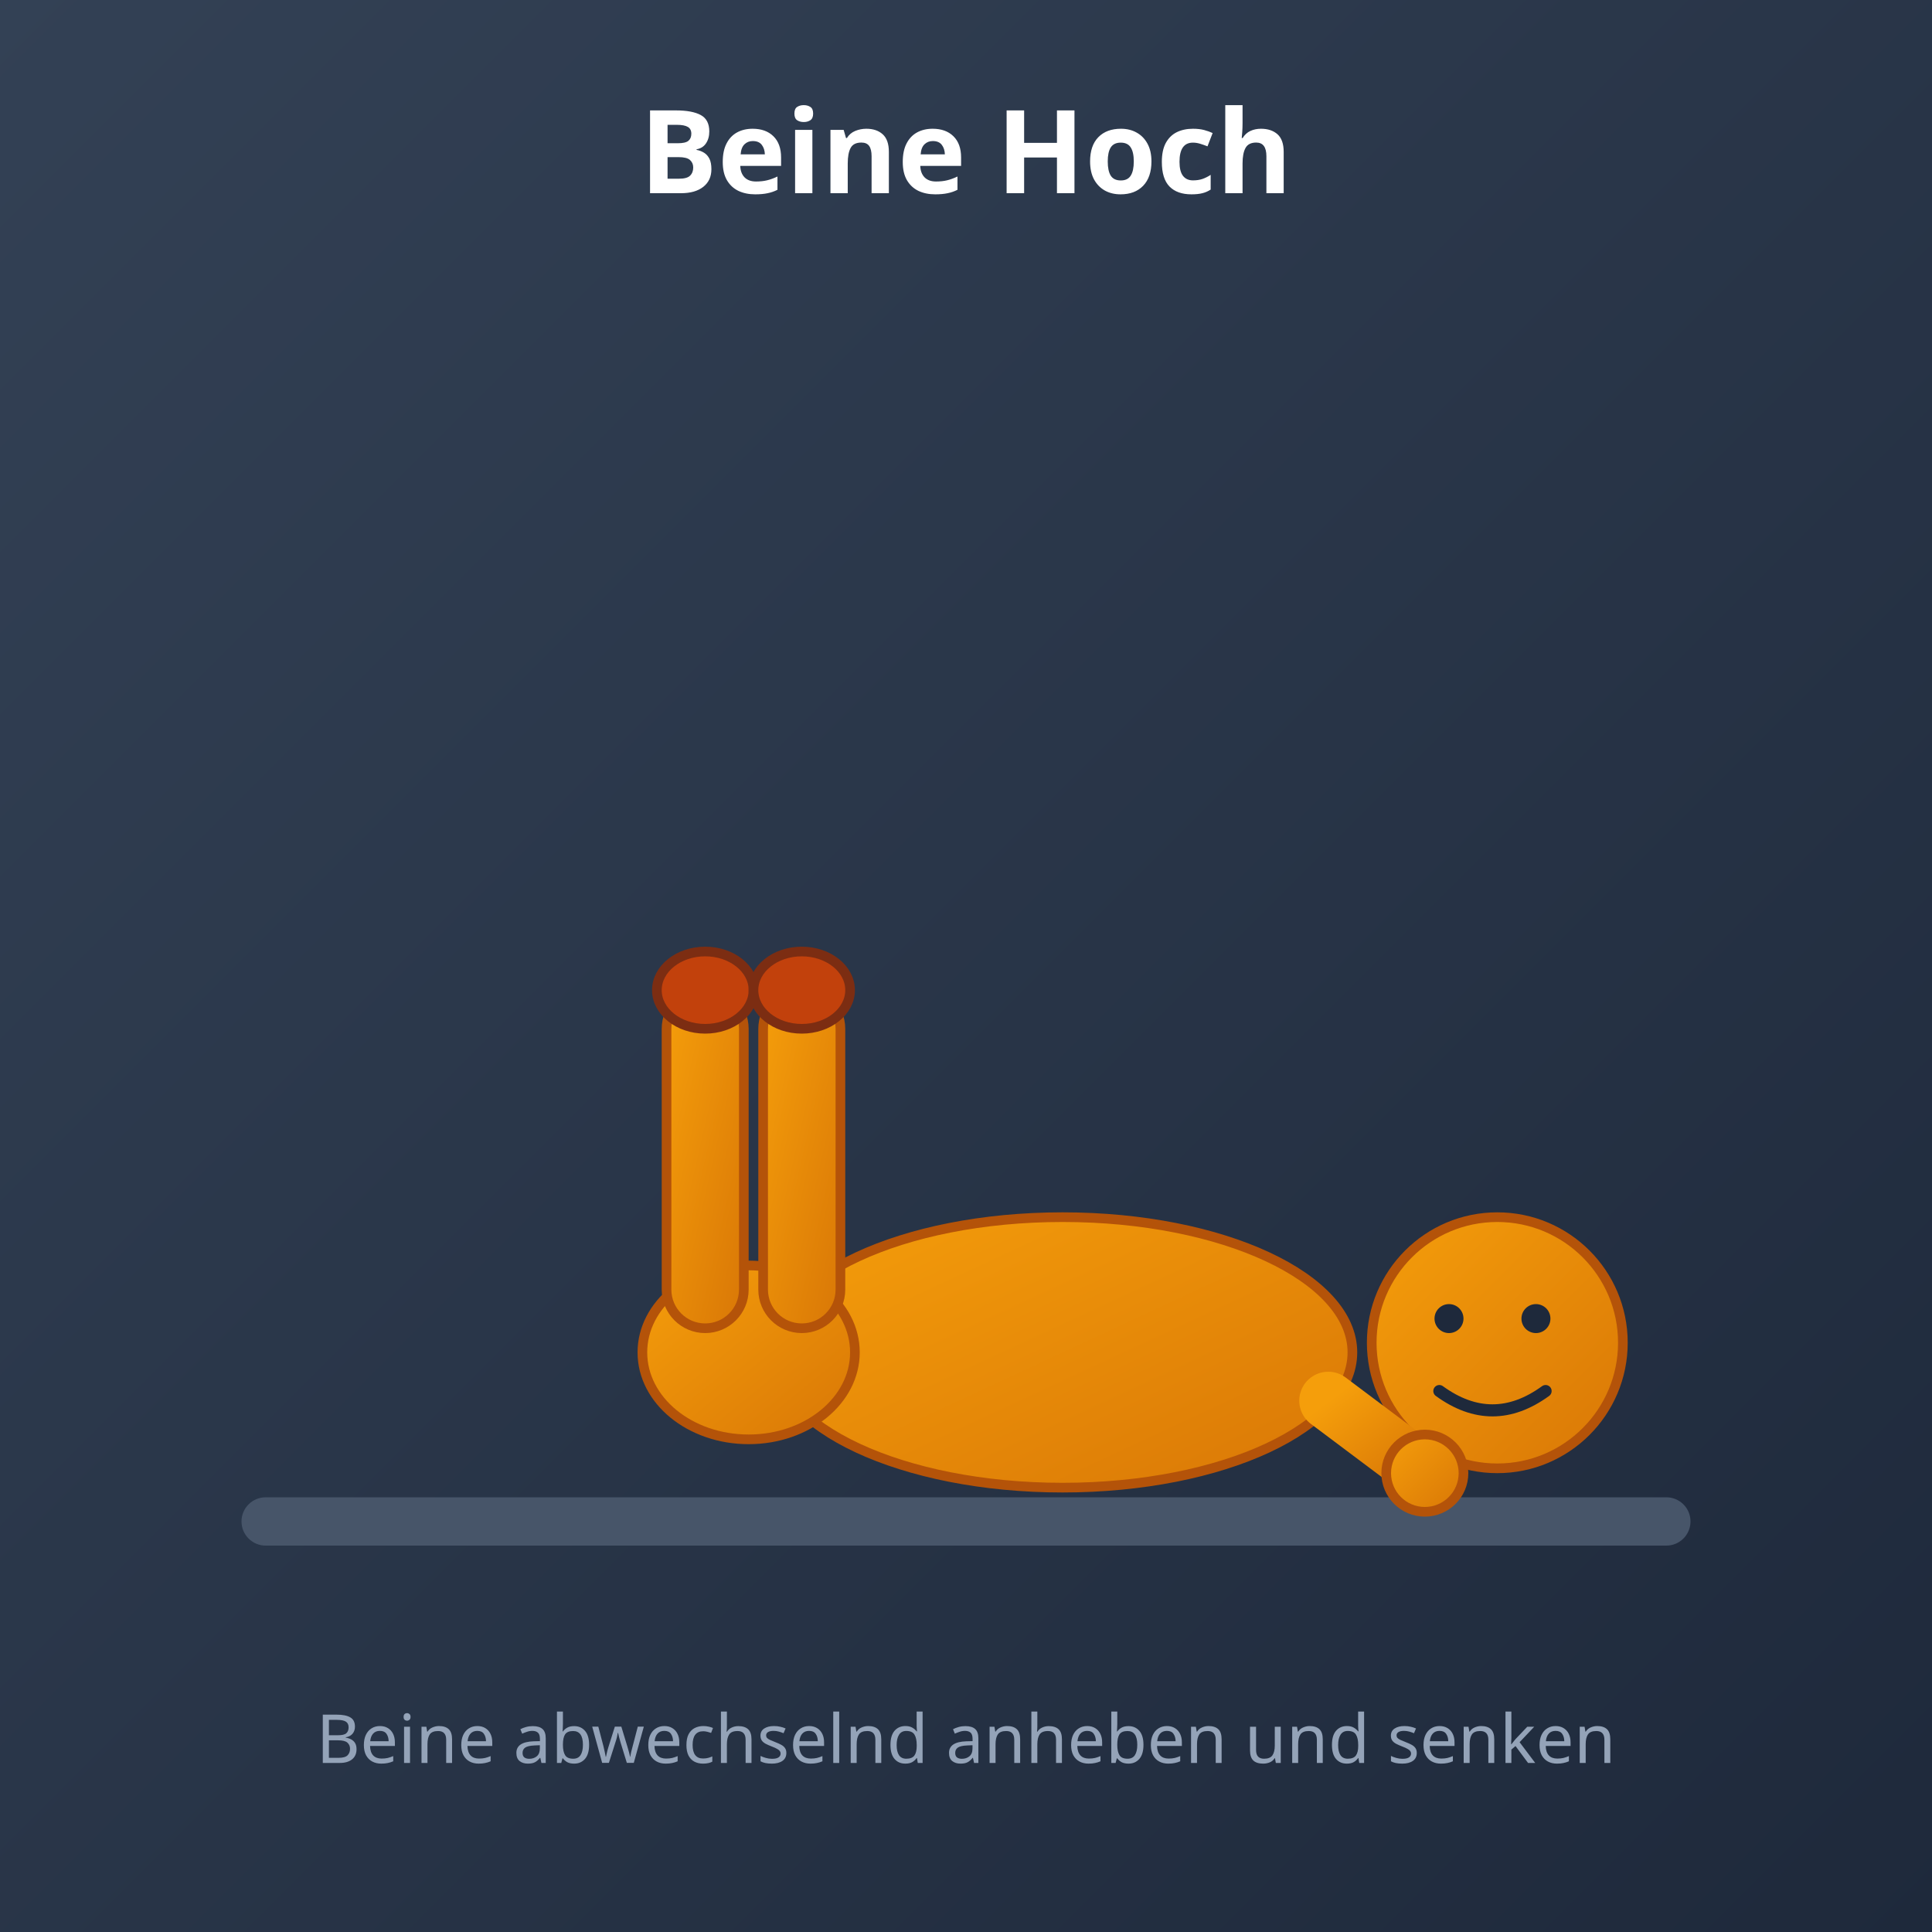
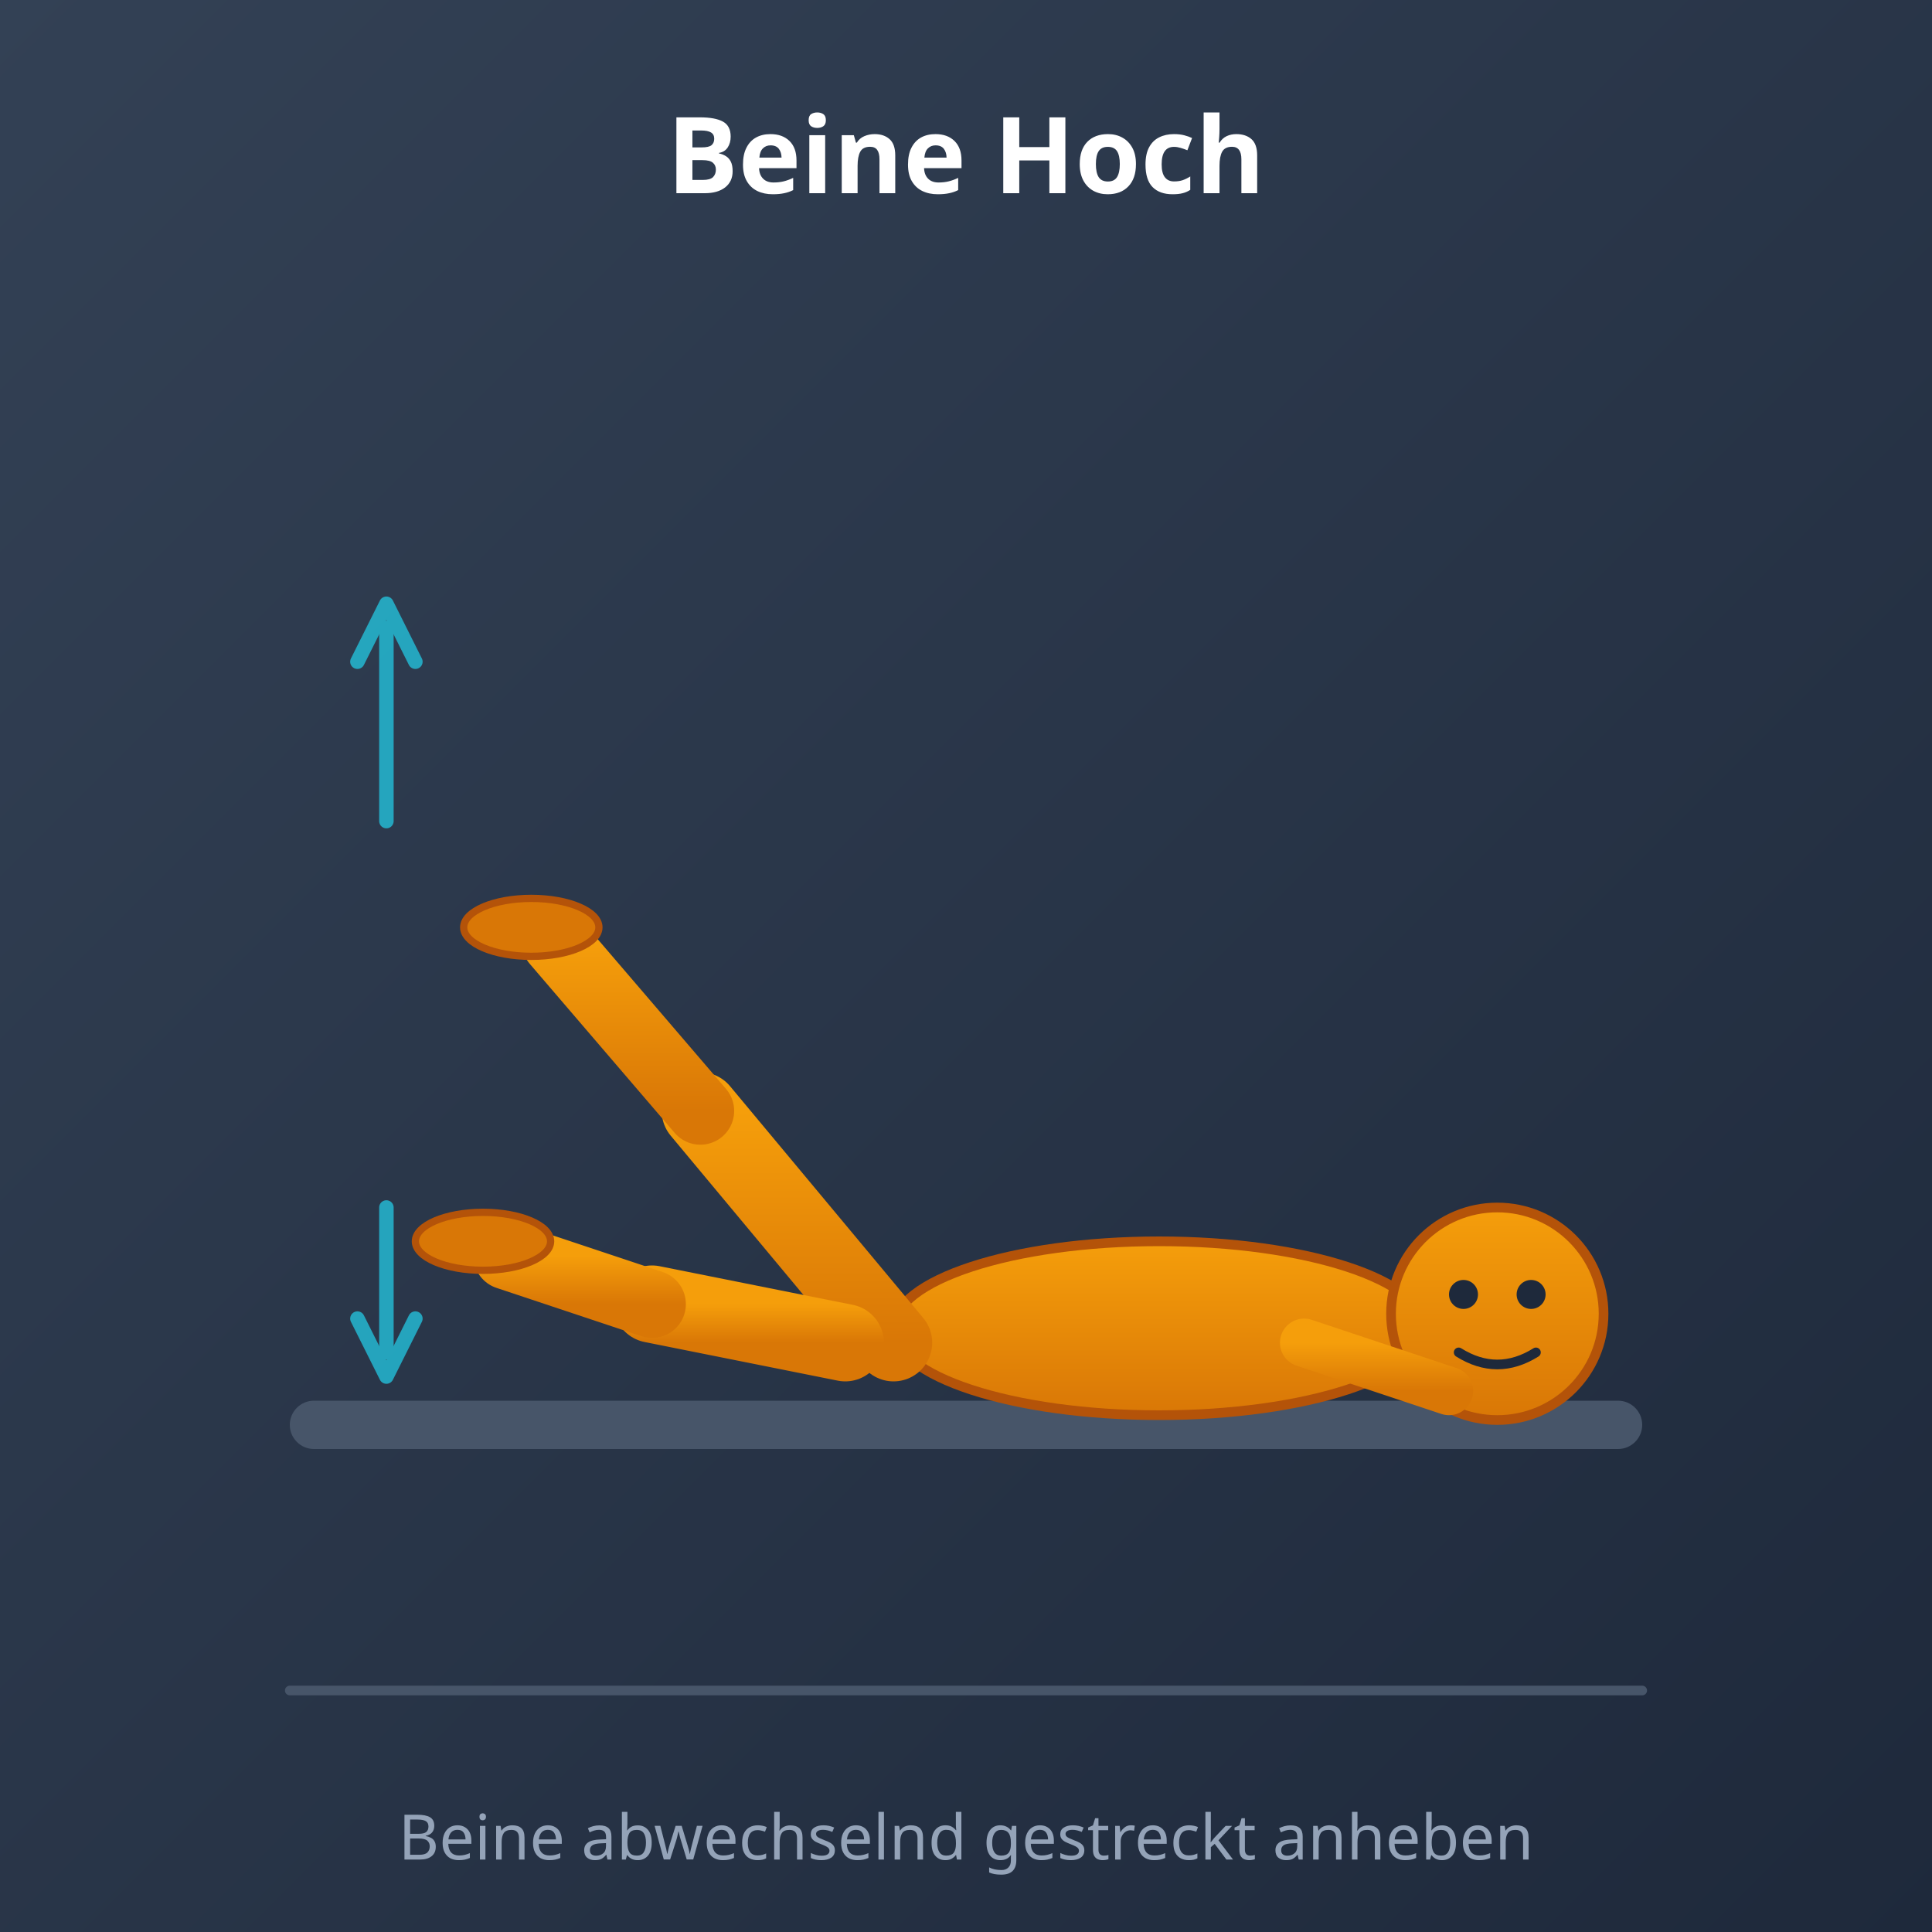
<svg xmlns="http://www.w3.org/2000/svg" width="400" height="400" viewBox="0 0 400 400">
  <defs>
-     <linearGradient id="bgBeineHoch" x1="0%" y1="0%" x2="100%" y2="100%">
-       <stop offset="0%" style="stop-color:#334155;stop-opacity:1" />
-       <stop offset="100%" style="stop-color:#1e293b;stop-opacity:1" />
+     <linearGradient id="bgBH" x1="0%" y1="0%" x2="100%" y2="100%">
+       <stop offset="0%" stop-color="#334155" />
+       <stop offset="100%" stop-color="#1e293b" />
    </linearGradient>
-     <linearGradient id="bodyBeineHoch" x1="0%" y1="0%" x2="100%" y2="100%">
-       <stop offset="0%" style="stop-color:#f59e0b;stop-opacity:1" />
-       <stop offset="100%" style="stop-color:#d97706;stop-opacity:1" />
+     <linearGradient id="bodyBH" x1="0%" y1="0%" x2="0%" y2="100%">
+       <stop offset="0%" stop-color="#f59e0b" />
+       <stop offset="100%" stop-color="#d97706" />
    </linearGradient>
  </defs>
-   <rect width="400" height="400" fill="url(#bgBeineHoch)" />
-   <text x="200" y="40" font-family="system-ui" font-size="24" font-weight="bold" fill="#ffffff" text-anchor="middle">Beine Hoch</text>
-   <rect x="50" y="310" width="300" height="10" rx="5" fill="#475569" />
-   <ellipse cx="220" cy="280" rx="60" ry="28" fill="url(#bodyBeineHoch)" stroke="#b45309" stroke-width="2" />
-   <circle cx="310" cy="278" r="26" fill="url(#bodyBeineHoch)" stroke="#b45309" stroke-width="2" />
-   <circle cx="300" cy="273" r="3" fill="#1e293b" />
-   <circle cx="318" cy="273" r="3" fill="#1e293b" />
-   <path d="M 298 288 Q 309 296 320 288" stroke="#1e293b" stroke-width="2.5" fill="none" stroke-linecap="round" />
-   <path d="M 275 290 L 295 305" stroke="url(#bodyBeineHoch)" stroke-width="12" fill="none" stroke-linecap="round" />
-   <circle cx="295" cy="305" r="8" fill="url(#bodyBeineHoch)" stroke="#b45309" stroke-width="2" />
-   <ellipse cx="155" cy="280" rx="22" ry="18" fill="url(#bodyBeineHoch)" stroke="#b45309" stroke-width="2" />
-   <rect x="138" y="205" width="16" height="70" rx="8" fill="url(#bodyBeineHoch)" stroke="#b45309" stroke-width="2">
-     <animateTransform attributeName="transform" type="rotate" values="-70 146 280; -20 146 280; -70 146 280" dur="1.5s" repeatCount="indefinite" />
-   </rect>
-   <ellipse cx="146" cy="205" rx="10" ry="8" fill="#c2410c" stroke="#7c2d12" stroke-width="2">
-     <animateTransform attributeName="transform" type="rotate" values="-70 146 280; -20 146 280; -70 146 280" dur="1.5s" repeatCount="indefinite" />
+   <rect width="400" height="400" fill="url(#bgBH)" />
+   <text x="200" y="40" font-family="system-ui,sans-serif" font-size="22" font-weight="bold" fill="#ffffff" text-anchor="middle">Beine Hoch</text>
+   <line x1="60" y1="350" x2="340" y2="350" stroke="#475569" stroke-width="2" stroke-linecap="round" />
+   <rect x="60" y="290" width="280" height="10" rx="5" fill="#475569" />
+   <ellipse cx="240" cy="275" rx="55" ry="18" fill="url(#bodyBH)" stroke="#b45309" stroke-width="2" />
+   <circle cx="310" cy="272" r="22" fill="url(#bodyBH)" stroke="#b45309" stroke-width="2" />
+   <circle cx="303" cy="268" r="3" fill="#1e293b" />
+   <circle cx="317" cy="268" r="3" fill="#1e293b" />
+   <path d="M302 280 Q310 285 318 280" stroke="#1e293b" stroke-width="2" fill="none" stroke-linecap="round" />
+   <line x1="270" y1="278" x2="300" y2="288" stroke="url(#bodyBH)" stroke-width="10" stroke-linecap="round" />
+   <line x1="185" y1="278" x2="145" y2="230" stroke="url(#bodyBH)" stroke-width="16" stroke-linecap="round">
+     <animate attributeName="y2" values="230;170;230" dur="2.5s" repeatCount="indefinite" calcMode="spline" keySplines="0.4 0 0.6 1;0.4 0 0.6 1" />
+   </line>
+   <line x1="145" y1="230" x2="115" y2="195" stroke="url(#bodyBH)" stroke-width="14" stroke-linecap="round">
+     <animate attributeName="y1" values="230;170;230" dur="2.5s" repeatCount="indefinite" calcMode="spline" keySplines="0.4 0 0.6 1;0.4 0 0.6 1" />
+     <animate attributeName="y2" values="195;135;195" dur="2.5s" repeatCount="indefinite" calcMode="spline" keySplines="0.4 0 0.6 1;0.4 0 0.6 1" />
+   </line>
+   <ellipse cx="110" cy="192" rx="14" ry="6" fill="#d97706" stroke="#b45309" stroke-width="1.5">
+     <animate attributeName="cy" values="192;132;192" dur="2.5s" repeatCount="indefinite" calcMode="spline" keySplines="0.4 0 0.6 1;0.4 0 0.6 1" />
  </ellipse>
-   <rect x="158" y="205" width="16" height="70" rx="8" fill="url(#bodyBeineHoch)" stroke="#b45309" stroke-width="2">
-     <animateTransform attributeName="transform" type="rotate" values="-20 166 280; -70 166 280; -20 166 280" dur="1.5s" repeatCount="indefinite" />
-   </rect>
-   <ellipse cx="166" cy="205" rx="10" ry="8" fill="#c2410c" stroke="#7c2d12" stroke-width="2">
-     <animateTransform attributeName="transform" type="rotate" values="-20 166 280; -70 166 280; -20 166 280" dur="1.5s" repeatCount="indefinite" />
+   <line x1="175" y1="278" x2="135" y2="270" stroke="url(#bodyBH)" stroke-width="16" stroke-linecap="round">
+     <animate attributeName="y2" values="270;230;270" dur="2.5s" repeatCount="indefinite" calcMode="spline" keySplines="0.4 0 0.6 1;0.4 0 0.6 1" />
+   </line>
+   <line x1="135" y1="270" x2="105" y2="260" stroke="url(#bodyBH)" stroke-width="14" stroke-linecap="round">
+     <animate attributeName="y1" values="270;230;270" dur="2.5s" repeatCount="indefinite" calcMode="spline" keySplines="0.4 0 0.6 1;0.4 0 0.6 1" />
+     <animate attributeName="y2" values="260;195;260" dur="2.5s" repeatCount="indefinite" calcMode="spline" keySplines="0.4 0 0.6 1;0.4 0 0.6 1" />
+   </line>
+   <ellipse cx="100" cy="257" rx="14" ry="6" fill="#d97706" stroke="#b45309" stroke-width="1.5">
+     <animate attributeName="cy" values="257;192;257" dur="2.5s" repeatCount="indefinite" calcMode="spline" keySplines="0.4 0 0.6 1;0.4 0 0.6 1" />
  </ellipse>
-   <circle cx="100" cy="120" r="3" fill="#22d3ee" opacity="0">
-     <animate attributeName="opacity" values="0;1;0" dur="1.5s" repeatCount="indefinite" />
-     <animate attributeName="r" values="2;4;2" dur="1.5s" repeatCount="indefinite" />
-   </circle>
-   <circle cx="80" cy="160" r="3" fill="#fbbf24" opacity="0">
-     <animate attributeName="opacity" values="0;1;0" dur="1.5s" begin="0.3s" repeatCount="indefinite" />
-     <animate attributeName="r" values="2;4;2" dur="1.5s" repeatCount="indefinite" />
-   </circle>
-   <text x="200" y="365" font-family="system-ui" font-size="14" fill="#94a3b8" text-anchor="middle">Beine abwechselnd anheben und senken</text>
+   <g opacity="0.7">
+     <path d="M80 170 L80 130" stroke="#22d3ee" stroke-width="3" fill="none" stroke-linecap="round">
+       <animate attributeName="opacity" values="0.3;1;0.3" dur="2.5s" repeatCount="indefinite" />
+     </path>
+     <path d="M74 137 L80 125 L86 137" stroke="#22d3ee" stroke-width="3" fill="none" stroke-linecap="round" stroke-linejoin="round">
+       <animate attributeName="opacity" values="0.3;1;0.3" dur="2.5s" repeatCount="indefinite" />
+     </path>
+     <path d="M80 250 L80 280" stroke="#22d3ee" stroke-width="3" fill="none" stroke-linecap="round">
+       <animate attributeName="opacity" values="1;0.3;1" dur="2.5s" repeatCount="indefinite" />
+     </path>
+     <path d="M74 273 L80 285 L86 273" stroke="#22d3ee" stroke-width="3" fill="none" stroke-linecap="round" stroke-linejoin="round">
+       <animate attributeName="opacity" values="1;0.3;1" dur="2.5s" repeatCount="indefinite" />
+     </path>
+   </g>
+   <text x="200" y="385" font-family="system-ui,sans-serif" font-size="13" fill="#94a3b8" text-anchor="middle">Beine abwechselnd gestreckt anheben</text>
</svg>
